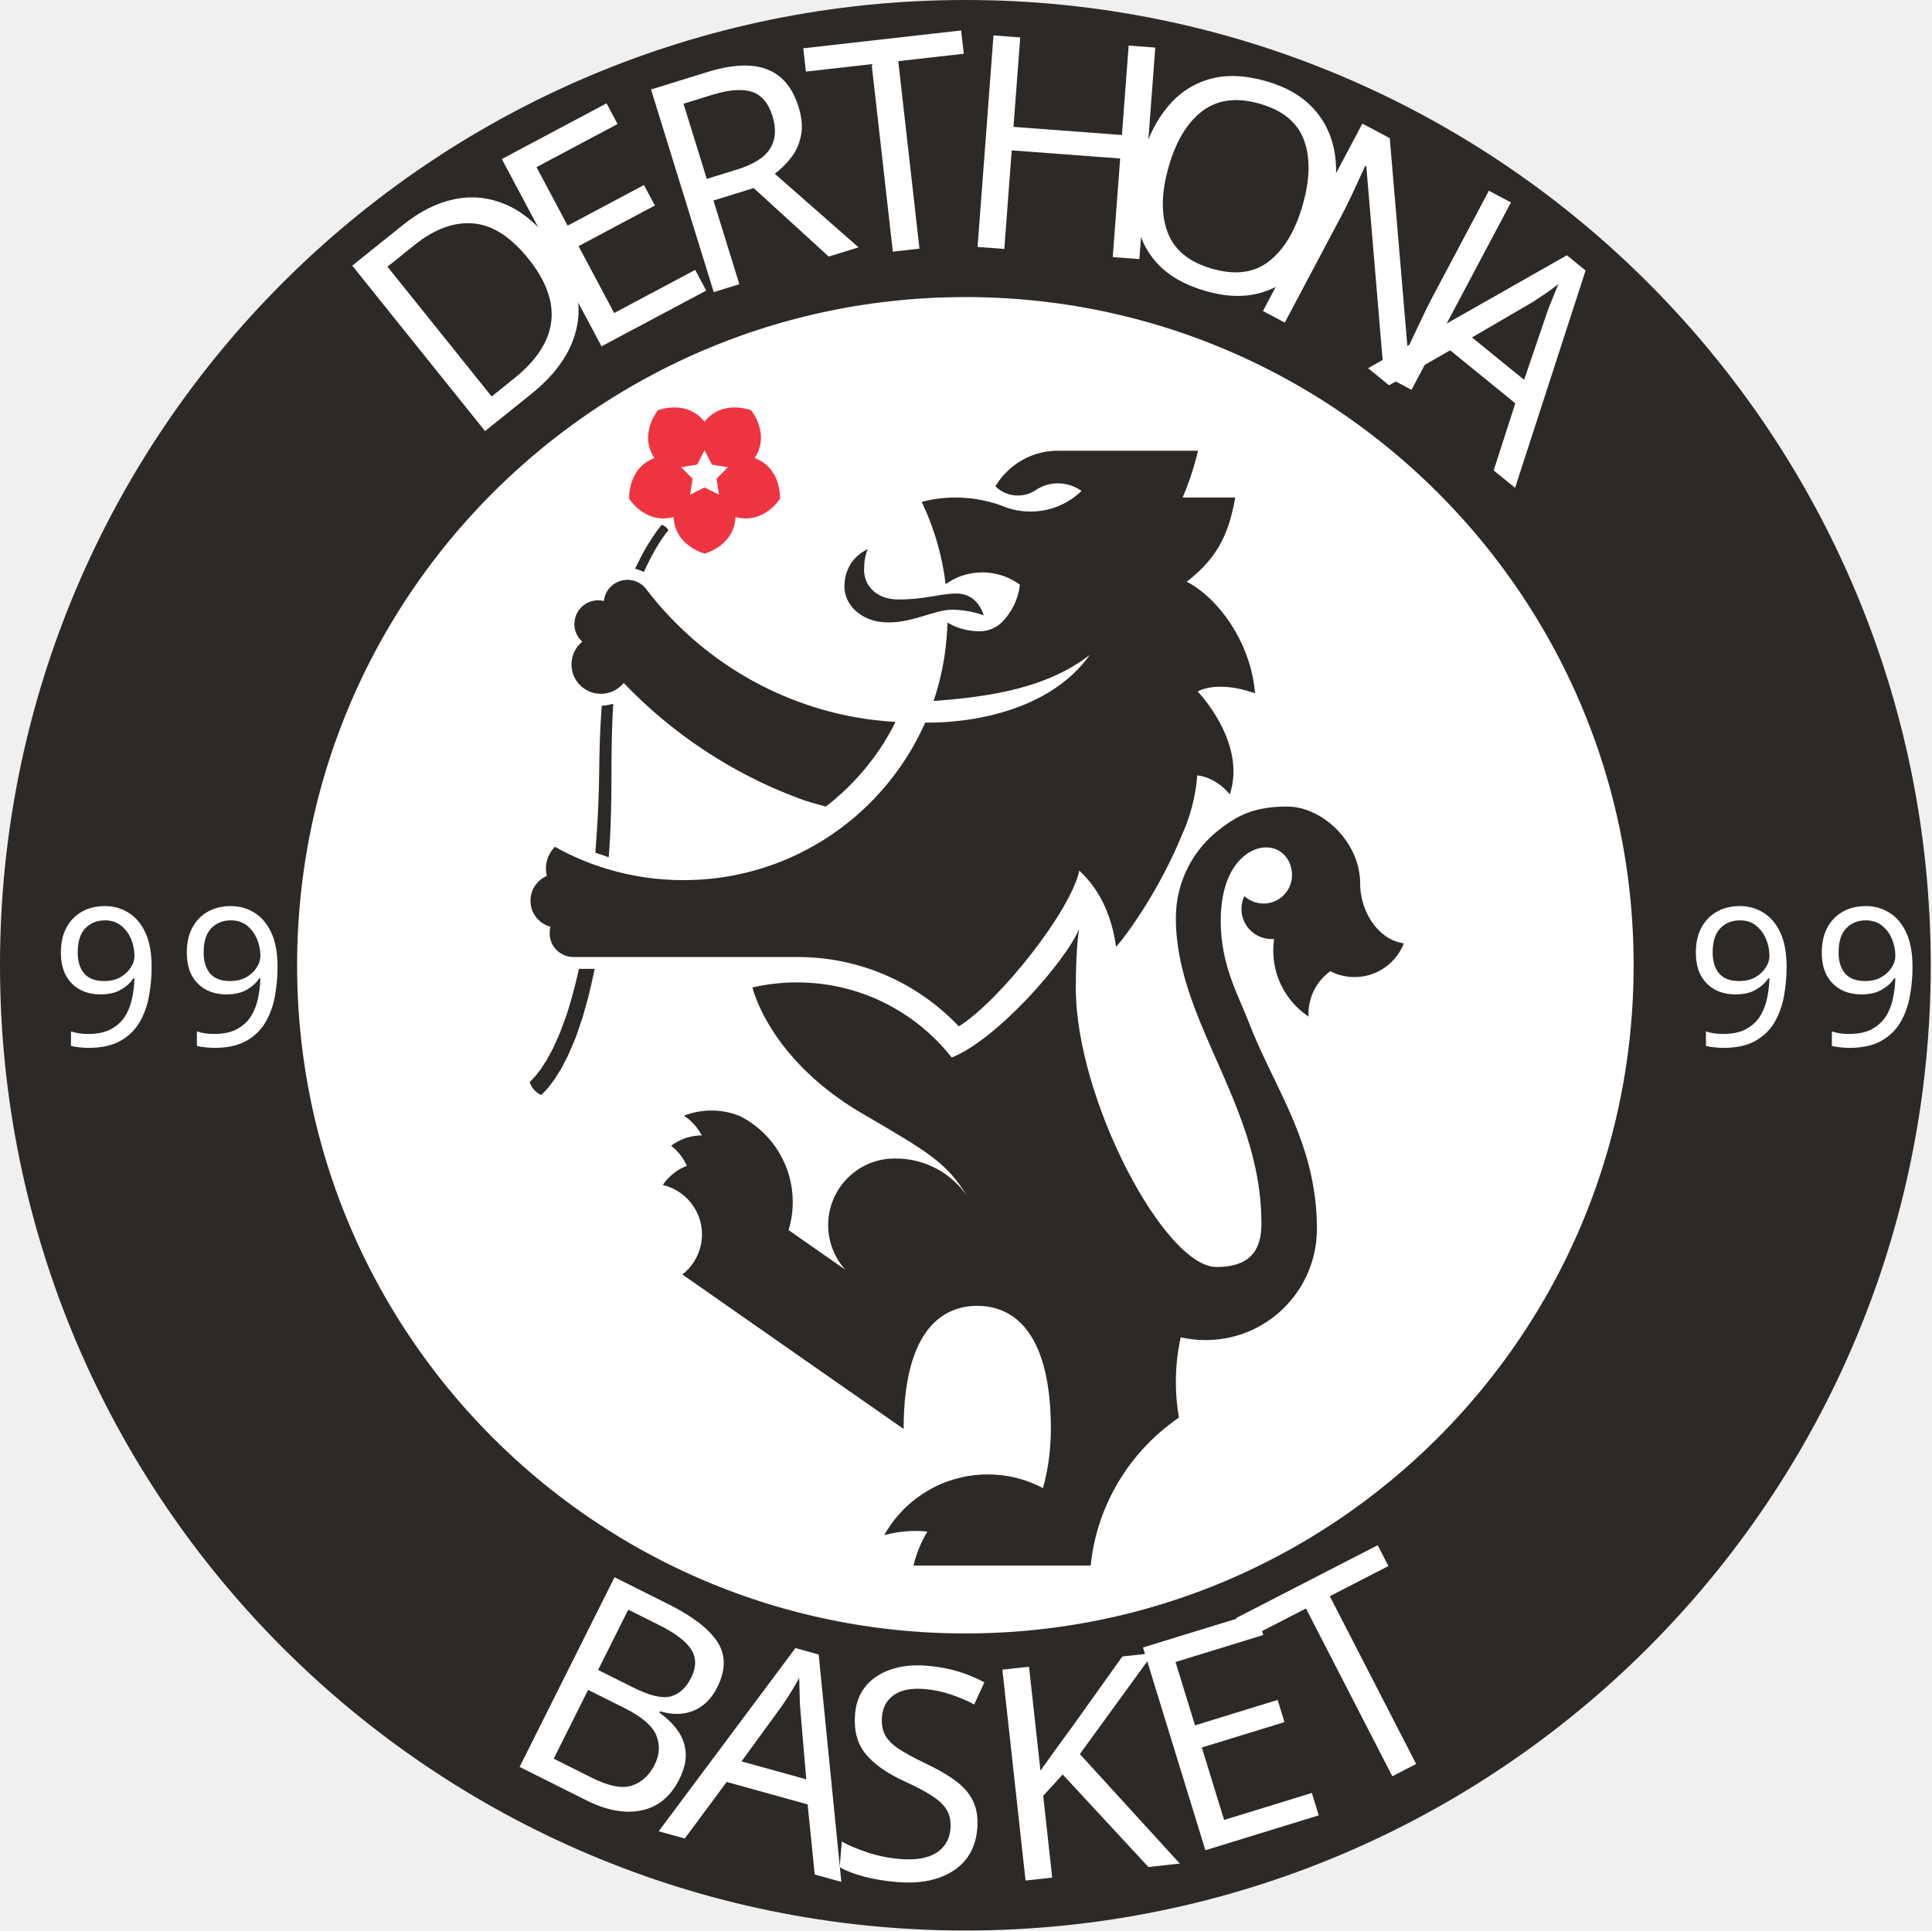
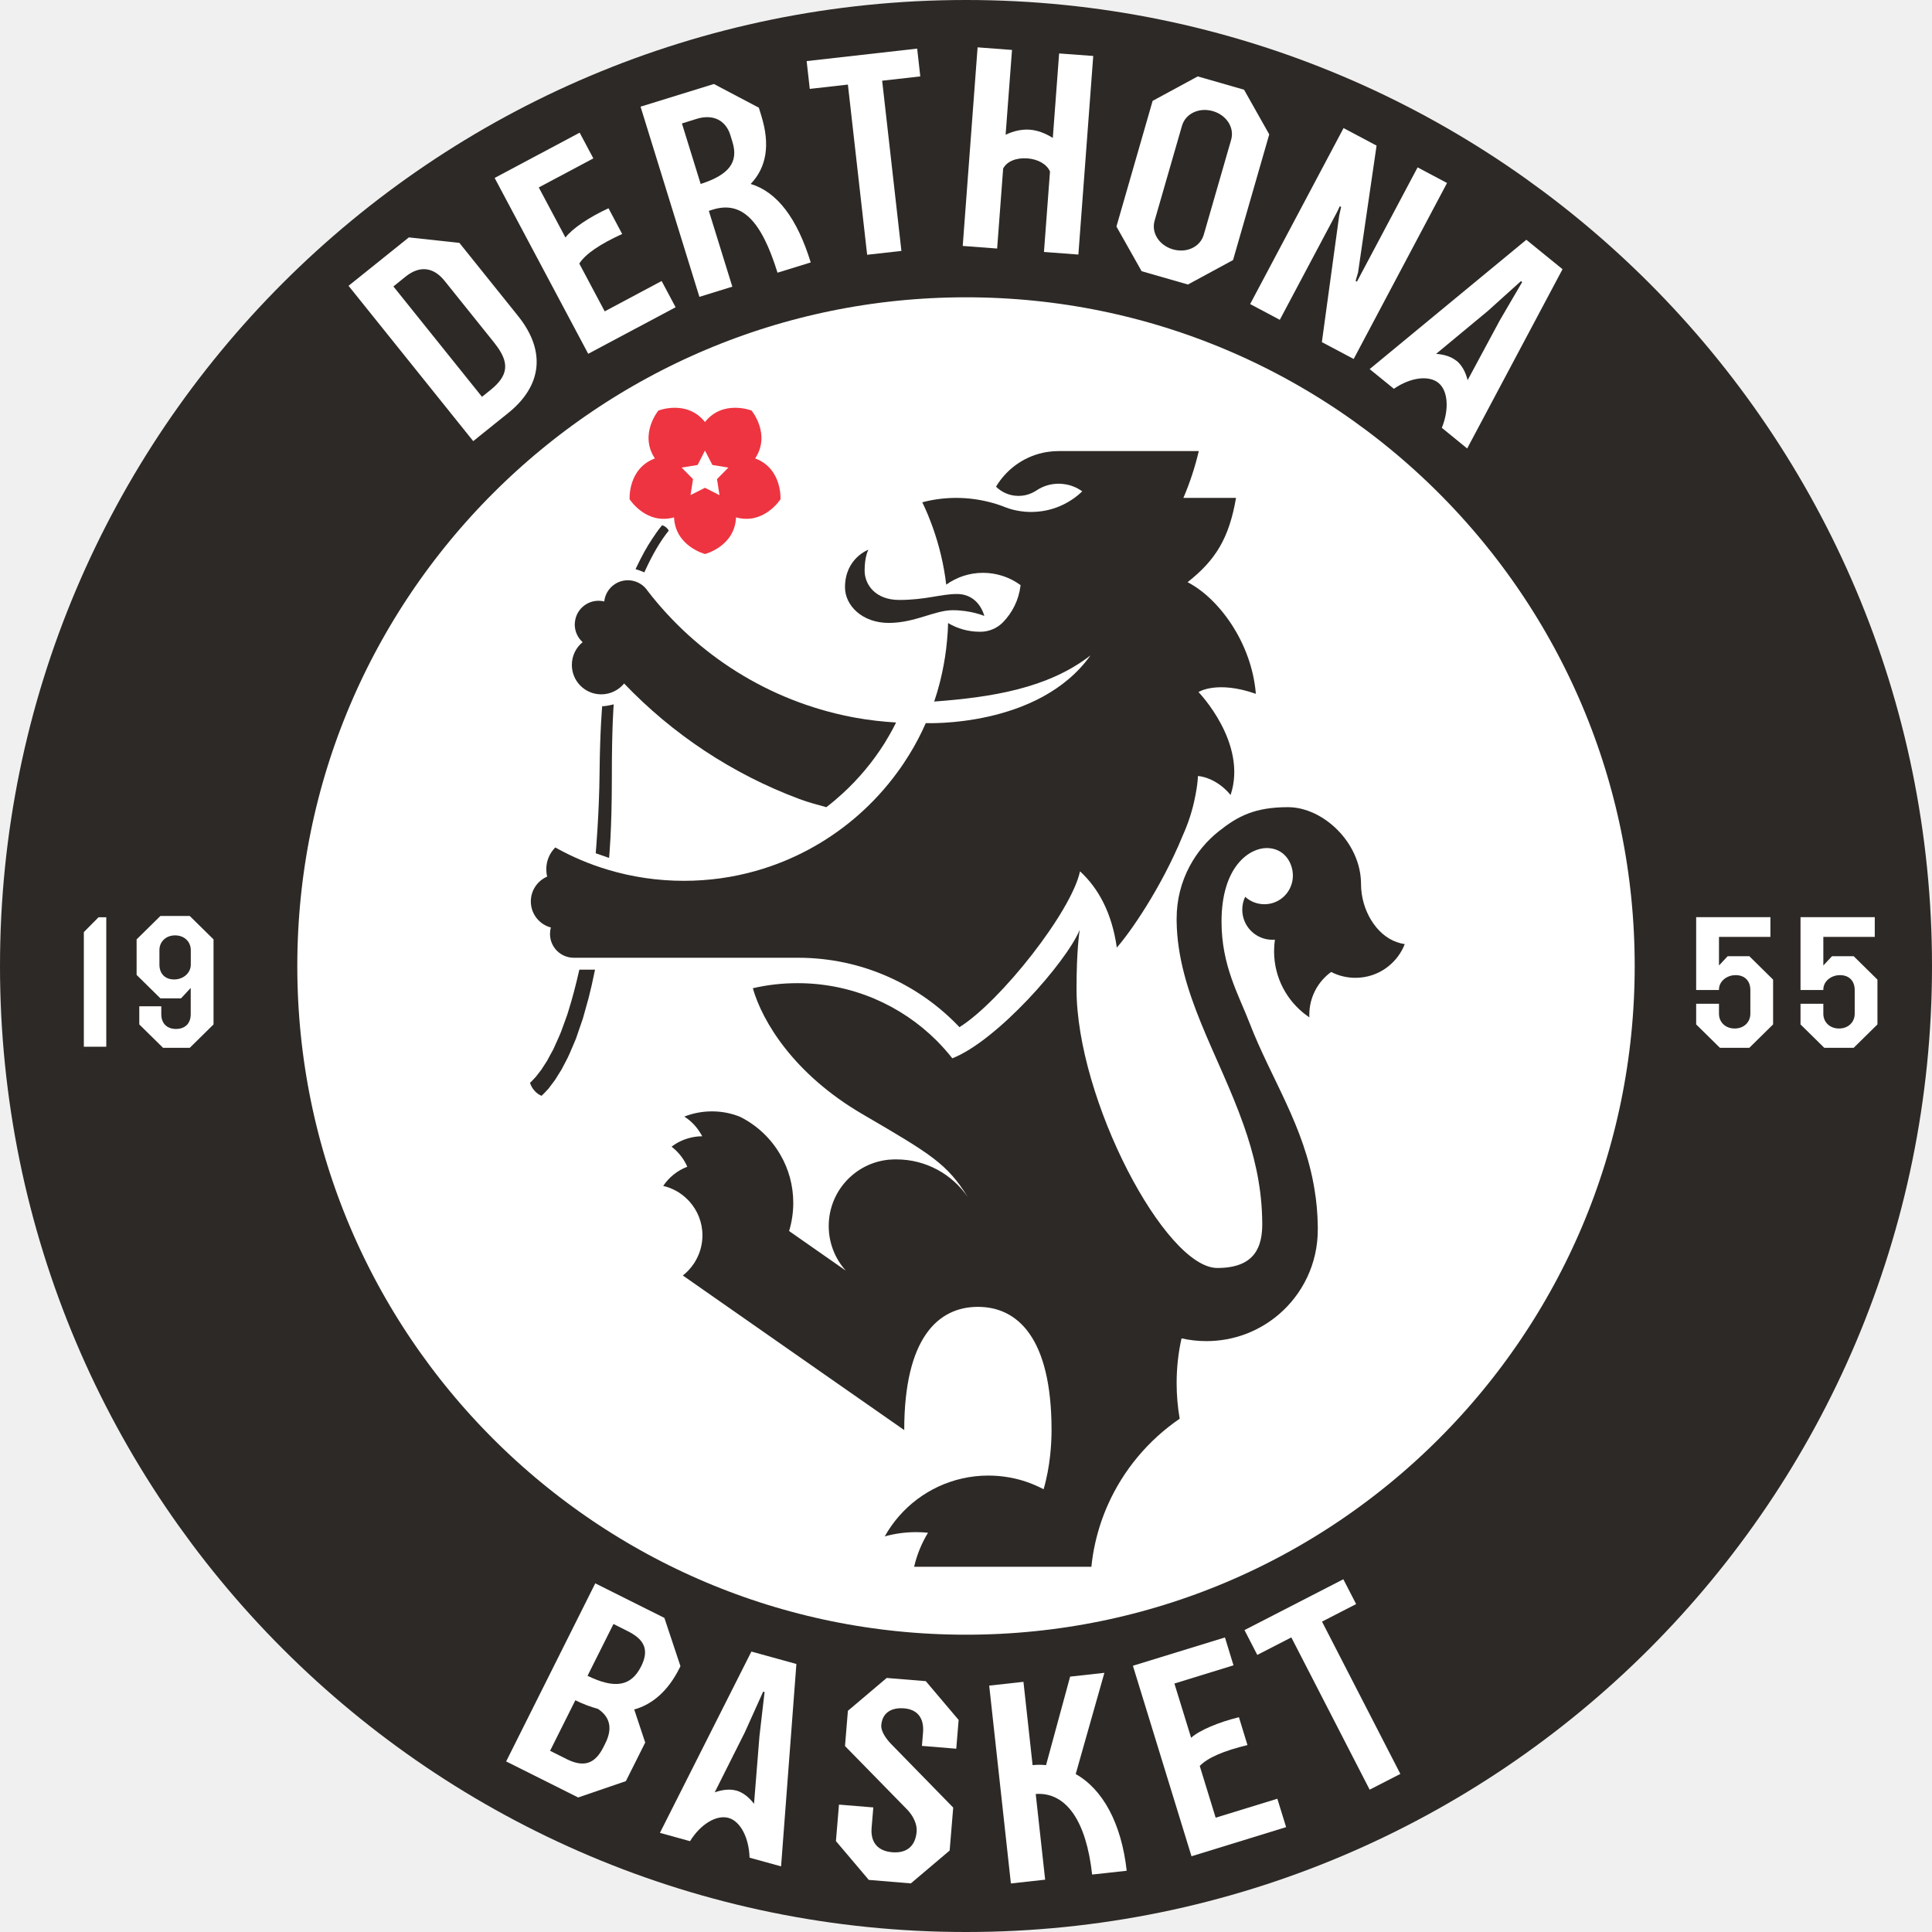
- <svg xmlns="http://www.w3.org/2000/svg" xmlns:xlink="http://www.w3.org/1999/xlink" id="Layer_2" data-name="Layer 2" viewBox="0 0 260.11 259.94">
+ <svg xmlns="http://www.w3.org/2000/svg" xmlns:xlink="http://www.w3.org/1999/xlink" id="Layer_2" data-name="Layer 2" viewBox="0 0 259.94 259.94">
  <defs>
    <style>
      .cls-1 {
        fill: #2d2926;
      }

      .cls-2 {
-         font-size: 40px;
-       }
- 
-       .cls-2, .cls-3 {
-         font-family: DerthonaDisplay-WIPV01-Regular, 'Derthona Display - WIP V01';
-       }
- 
-       .cls-2, .cls-3, .cls-4 {
        fill: #fff;
      }

      .cls-3 {
-         font-size: 26px;
-         letter-spacing: .08em;
-       }
- 
-       .cls-5 {
        fill: none;
        stroke: #2d2926;
        stroke-miterlimit: 10;
        stroke-width: 40px;
      }

-       .cls-6 {
+       .cls-4 {
        fill: #ee3441;
      }
    </style>
    <symbol id="Derthona_Lion" data-name="Derthona Lion" viewBox="0 0 117.67 155.94">
      <g>
-         <path class="cls-6" d="M30.27,6.82c2.16-3.26-.48-6.44-.48-6.44,0,0-3.84-1.52-6.27,1.54-2.43-3.06-6.27-1.54-6.27-1.54,0,0-2.63,3.18-.47,6.44-3.66,1.37-3.4,5.49-3.4,5.49,0,0,2.21,3.49,5.98,2.44.17,3.9,4.17,4.93,4.17,4.93,0,0,4-1.02,4.17-4.93,3.76,1.05,5.98-2.44,5.98-2.44,0,0,.26-4.12-3.4-5.49ZM25.46,11.75l-1.94-.98-1.94.98.33-2.15-1.53-1.55,2.15-.35.99-1.94,1,1.94,2.15.35-1.53,1.55.33,2.15Z" />
+         <path class="cls-4" d="M30.27,6.82c2.16-3.26-.48-6.44-.48-6.44,0,0-3.84-1.52-6.27,1.54-2.43-3.06-6.27-1.54-6.27-1.54,0,0-2.63,3.18-.47,6.44-3.66,1.37-3.4,5.49-3.4,5.49,0,0,2.21,3.49,5.98,2.44.17,3.9,4.17,4.93,4.17,4.93,0,0,4-1.02,4.17-4.93,3.76,1.05,5.98-2.44,5.98-2.44,0,0,.26-4.12-3.4-5.49ZM25.46,11.75l-1.94-.98-1.94.98.33-2.15-1.53-1.55,2.15-.35.99-1.94,1,1.94,2.15.35-1.53,1.55.33,2.15Z" />
        <path class="cls-1" d="M55.31,141.03s0,0,0,0" />
        <path class="cls-1" d="M10.29,60.45c-.46-.15-.87-.29-1.28-.44l-.19-.07s.47-5.28.52-10.85.35-8.94.35-8.94h.23c.32-.03.64-.08.97-.16l.35-.08s-.26,3.03-.25,10.02c0,6.98-.37,10.63-.37,10.63l-.32-.1Z" />
        <path class="cls-1" d="M0,90.8c.07-.06.14-.12.2-.18.17-.18.42-.45.57-.61.09-.12.22-.28.34-.44.13-.16.26-.33.36-.46l.15-.23.65-1c.1-.18.27-.51.44-.82.16-.29.31-.58.41-.75.11-.22.36-.8.55-1.22l.19-.43c.21-.43.44-1.09.65-1.67.08-.22.15-.43.22-.6.04-.1.08-.22.12-.34.1-.27.21-.57.27-.8.54-1.71,1.02-3.54,1.45-5.44l.05-.21h2.11l-.07.32c-.25,1.24-.51,2.39-.8,3.51l-.77,2.76c-.18.51-.39,1.13-.59,1.71l-.35,1.02c-.12.28-.24.57-.37.87-.31.73-.62,1.49-.96,2.11l-.6,1.14-.88,1.41c-.18.25-.27.36-.36.48-.07.09-.14.18-.25.33l-.2.27c-.05.07-.11.13-.16.19l-.08.08c-.2.22-.46.5-.75.77,0,0-.49-.14-.98-.71s-.57-1.03-.57-1.03Z" />
        <path class="cls-1" d="M15.12,22.05c-.21-.09-.42-.17-.64-.24l-.3-.09.13-.28c.73-1.52,1.41-2.76,2.11-3.8.36-.54.79-1.19,1.33-1.83,0,0,.22.04.51.26s.38.47.38.47c-1.12,1.39-2.15,3.15-3.17,5.37l-.11.24-.24-.11Z" />
        <g>
          <path class="cls-1" d="M57.29,12.12h-.24s0,0,0,0c.08,0,.15,0,.23,0h0Z" />
          <path class="cls-1" d="M49.23,42.35c-.3.62-.62,1.22-.97,1.81-.14.25-.29.5-.44.74-.04.07-.09.15-.13.22-1.57,2.5-3.47,4.78-5.64,6.77-.71.65-1.44,1.27-2.2,1.85h-.01c-1.48-.43-2.21-.57-3.65-1.11-9-3.36-17.04-8.72-23.55-15.53-.73.89-1.84,1.46-3.08,1.46-2.18,0-3.95-1.77-3.95-3.96,0-1.23.56-2.34,1.45-3.06-.65-.59-1.06-1.43-1.06-2.38,0-.09,0-.18.02-.27.13-1.64,1.51-2.92,3.18-2.92.26,0,.52.03.77.09.17-1.6,1.53-2.85,3.17-2.85.98,0,1.86.44,2.45,1.14.05.07.11.15.17.23.01.01.02.02.03.04,6.64,8.62,16.28,14.8,27.37,16.97.23.05.46.09.7.13,1.69.31,3.61.52,5.37.63Z" />
          <path class="cls-1" d="M48.23,28.95c3.56,0,6.18-1.71,8.63-1.71s4.24.77,4.24.77c0,0-.66-2.95-3.68-2.95-2.17,0-4.18.8-7.77.8-3.16,0-4.65-2.02-4.65-3.96s.51-2.8.51-2.8c0,0-3.15,1.14-3.15,5.06,0,2.45,2.32,4.79,5.88,4.79Z" />
          <path class="cls-1" d="M104.84,82.02s0-.09,0-.14c-.09-.01-.17-.02-.26-.04.08.06.17.12.26.18Z" />
          <path class="cls-1" d="M59.74,107.67c-.24-.5-.52-.98-.83-1.44.29.47.57.95.83,1.44Z" />
          <g>
            <path class="cls-1" d="M74.18,67.95h0s0,.02,0,.03c0-.01,0-.02,0-.03Z" />
            <polygon class="cls-1" points="74.17 67.99 74.17 67.99 74.17 67.99 74.17 67.99 74.17 67.99 74.17 67.99" />
            <path class="cls-1" d="M116.61,71.9c-2.8-.96-4.82-4.35-4.82-7.8,0-5.59-5.11-10.36-9.83-10.36-4.47,0-6.77,1.22-9.33,3.26-1.6,1.27-2.93,2.87-3.9,4.69-1.12,2.1-1.75,4.49-1.75,7.03v.39c.14,9.59,5.66,17.89,9,27.36,1.37,3.87,2.37,7.93,2.5,12.36.01.32.02.65.02.98,0,3-.92,5.93-6.05,5.93-7,0-18.94-22.66-18.94-37.54,0-5.28.39-7.67.43-7.95-1.83,4.38-11.14,14.93-17.14,17.28-.66-.84-1.37-1.63-2.12-2.39-4.79-4.77-11.4-7.72-18.7-7.72-2.07,0-4.08.23-6.02.68,1.28,4.49,5.52,11.56,14.76,16.95,9.24,5.39,11.38,6.67,14.17,11.16-2.1-3.07-5.62-5.08-9.62-5.08h-.3c-.29.01-.58.03-.86.05-.01,0-.02.01-.03.01-4.46.52-7.91,4.31-7.91,8.91,0,2.3.87,4.41,2.3,6l-7.63-5.33c.36-1.2.56-2.47.56-3.79,0-2.36-.63-4.58-1.74-6.48-1.26-2.18-3.13-3.95-5.38-5.08-.2-.09-.4-.16-.61-.23-1.01-.34-2.09-.52-3.22-.52-1.3,0-2.56.25-3.71.7.84.53,1.55,1.25,2.08,2.09.12.18.23.36.33.56-.51,0-1.01.06-1.48.17-.98.22-1.88.64-2.64,1.23.16.13.31.26.46.39.7.64,1.27,1.43,1.65,2.31-1.33.5-2.46,1.42-3.24,2.58,1.27.29,2.42.95,3.31,1.86.08.07.15.15.22.23,1.09,1.22,1.75,2.81,1.75,4.57,0,.11-.01.22-.01.34-.06,1.13-.39,2.18-.93,3.1-.07.13-.14.25-.23.37-.4.6-.9,1.14-1.47,1.58l19.14,13.37,10.65,7.43c0-12.41,4.57-16.58,9.91-16.58s9.91,4.17,9.91,16.58c0,1.78-.17,4.88-1.07,7.96-1.44-.76-3-1.31-4.66-1.6h-.01c-.9-.16-1.82-.24-2.77-.24-1.2,0-2.37.13-3.5.39-4.48,1-8.25,3.89-10.43,7.79,1.35-.37,2.76-.57,4.22-.57.54,0,1.08.03,1.6.08-.85,1.4-1.49,2.94-1.87,4.58h23.85c.11-1.09.28-2.16.52-3.21.4-1.77.96-3.47,1.68-5.09,2.09-4.72,5.47-8.74,9.68-11.62-.27-1.56-.41-3.16-.41-4.79,0-2.07.22-4.08.66-6.02,1.07.24,2.19.37,3.34.37,3.71,0,7.1-1.34,9.72-3.57,3.23-2.75,5.27-6.84,5.27-11.41v-.39c-.02-1.77-.17-3.44-.44-5.04-1.39-8.58-5.84-14.88-8.73-22.37-1.48-3.84-3.78-7.74-3.78-13.66,0-7.43,3.75-9.9,6.08-9.9s3.52,1.93,3.52,3.72c0,.49-.09.95-.26,1.38-.55,1.44-1.94,2.46-3.57,2.46-1,0-1.91-.38-2.59-1-.25.52-.39,1.11-.39,1.73,0,2.24,1.81,4.05,4.05,4.05.12,0,.23,0,.34-.01-.07.51-.11,1.03-.11,1.56,0,3.59,1.77,6.77,4.49,8.71.08.01.17.03.25.04v-.2c0-2.38,1.16-4.48,2.94-5.77.98.51,2.09.79,3.27.79,1.56,0,3-.5,4.17-1.35.11-.08.21-.16.32-.25.94-.77,1.69-1.77,2.14-2.93-.37-.06-.72-.15-1.06-.27Z" />
            <path class="cls-1" d="M57.73,83.36c5.55-3.46,15.11-15.59,16.25-20.99,2.46,2.26,4.3,5.6,4.95,10.26,1.74-1.96,5.95-7.95,8.87-15.07.76-1.68,1.34-3.47,1.69-5.33,0-.03.01-.05.02-.08.02-.1.03-.19.05-.28.15-.79.25-1.57.29-2.32,0,0,2.35.09,4.39,2.55,2.33-6.99-4.32-13.85-4.32-13.85,0,0,2.48-1.6,7.72.24-.58-7-5.08-12.91-9.19-15.02,3.77-2.96,5.59-5.92,6.52-11.34h-7.08c.86-2.02,1.56-4.12,2.07-6.3h-18.86c-.47,0-.93.03-1.38.1-.25.03-.5.08-.74.13-2.68.59-4.94,2.28-6.3,4.56.78.77,1.85,1.24,3.03,1.24.65,0,1.26-.14,1.81-.4.2-.09.39-.2.57-.31.01,0,.03-.02.04-.03.85-.57,1.88-.9,2.98-.9.23,0,.46.02.69.05.92.11,1.77.46,2.48.98-.33.32-.68.61-1.05.88-.61.44-1.26.81-1.96,1.11-1.18.5-2.49.78-3.86.78-.06,0-.12,0-.17,0-.42,0-.84-.04-1.24-.1-.73-.1-1.43-.28-2.09-.54-.05-.02-.1-.04-.15-.06-.64-.25-1.3-.46-1.98-.63-1.42-.36-2.91-.56-4.44-.56-.08,0-.16,0-.23,0-1.5.02-2.96.22-4.35.59.14.29.27.57.4.86.25.55.48,1.1.69,1.67.1.25.2.51.29.77.89,2.48,1.52,5.08,1.84,7.78,1.39-1,3.1-1.59,4.95-1.59.86,0,1.69.13,2.48.37.53.16,1.03.37,1.51.62.37.2.72.42,1.06.66,0,.03,0,.06-.01.08,0,.01,0,.02,0,.03-.23,1.89-1.09,3.59-2.35,4.89-.78.8-1.86,1.26-2.98,1.28-.04,0-.07,0-.11,0-1.57,0-3.04-.42-4.3-1.17-.02.78-.06,1.56-.14,2.33-.13,1.49-.36,2.95-.67,4.39-.09.41-.19.83-.29,1.24-.22.88-.48,1.75-.77,2.6,7.63-.57,15.28-1.74,21.03-6.21-6.97,9.78-22.16,9.11-22.16,9.11-.32.72-.66,1.43-1.02,2.12-.37.72-.78,1.43-1.2,2.11-.48.78-.98,1.54-1.52,2.27-1.6,2.22-3.46,4.24-5.52,6.03-.12.1-.24.2-.35.3-3.8,3.21-8.28,5.64-13.2,7.04-3.09.88-6.36,1.35-9.74,1.35-3.55,0-6.98-.52-10.21-1.49-2.49-.74-4.86-1.75-7.09-3-.75.75-1.21,1.79-1.21,2.93,0,.34.04.67.12.99-1.29.56-2.2,1.84-2.2,3.34,0,1.68,1.14,3.1,2.7,3.51-.08.28-.12.57-.12.87,0,1.77,1.43,3.2,3.2,3.2h30.18c8.56,0,16.29,3.6,21.74,9.37Z" />
          </g>
        </g>
      </g>
    </symbol>
  </defs>
  <g id="Layer_1-2" data-name="Layer 1">
    <g>
      <g>
-         <circle class="cls-4" cx="129.97" cy="129.97" r="109.97" />
-         <circle class="cls-5" cx="129.97" cy="129.97" r="109.97" />
+         <circle class="cls-2" cx="129.97" cy="129.97" r="109.97" />
+         <circle class="cls-3" cx="129.97" cy="129.97" r="109.97" />
      </g>
      <use width="117.67" height="155.94" transform="translate(71.33 54.86)" xlink:href="#Derthona_Lion" />
      <g>
-         <text class="cls-2" transform="translate(66.49 236.18) rotate(26.58)">
-           <tspan x="0" y="0">B</tspan>
-         </text>
-         <text class="cls-2" transform="translate(88.68 246.58) rotate(15.48)">
-           <tspan x="0" y="0">A</tspan>
-         </text>
-         <text class="cls-2" transform="translate(110.93 252.19) rotate(4.74)">
-           <tspan x="0" y="0">S</tspan>
-         </text>
-         <text class="cls-2" transform="translate(134.22 253.63) rotate(-6.27)">
-           <tspan x="0" y="0">K</tspan>
-         </text>
-         <text class="cls-2" transform="translate(158.58 250.27) rotate(-17.1)">
-           <tspan x="0" y="0">E</tspan>
-         </text>
-         <text class="cls-2" transform="translate(179.17 243.43) rotate(-27.23)">
-           <tspan x="0" y="0">T</tspan>
-         </text>
-         <text class="cls-2" transform="translate(62.28 60.47) rotate(-38.75)">
-           <tspan x="0" y="0">D</tspan>
-         </text>
-         <text class="cls-2" transform="translate(77.56 48.45) rotate(-28.02)">
-           <tspan x="0" y="0">E</tspan>
-         </text>
-         <text class="cls-2" transform="translate(92.39 40.48) rotate(-17.19)">
-           <tspan x="0" y="0">R</tspan>
-         </text>
-         <text class="cls-2" transform="translate(110.95 34.93) rotate(-6.45)">
-           <tspan x="0" y="0">T</tspan>
-         </text>
-         <text class="cls-2" transform="translate(127.75 32.96) rotate(4.3)">
-           <tspan x="0" y="0">H</tspan>
-         </text>
-         <text class="cls-2" transform="translate(147.39 34.46) rotate(16.08)">
-           <tspan x="0" y="0">O</tspan>
-         </text>
-         <text class="cls-2" transform="translate(166.61 40.06) rotate(27.95)">
-           <tspan x="0" y="0">N</tspan>
-         </text>
-         <text class="cls-2" transform="translate(184.19 49.58) rotate(39.14)">
-           <tspan x="0" y="0">A</tspan>
-         </text>
+         <g>
+           <path class="cls-2" d="M80.09,213.03l9.3,4.65,2.16,6.49-.14.29c-1.5,3-3.6,4.86-6.08,5.54l1.48,4.45-2.6,5.19-6.42,2.2-9.69-4.85,11.99-23.96ZM76.22,236.67c2.33,1.16,3.83.66,4.96-1.59l.27-.54c.98-1.97.65-3.52-1-4.62-.98-.27-2-.64-3.04-1.16l-3.4,6.8,2.22,1.11ZM86.26,224.21c1.07-2.15.54-3.58-1.79-4.74l-1.93-.97-3.49,6.97c3.67,1.79,5.87,1.42,7.21-1.27Z" />
+           <path class="cls-2" d="M101.1,222.21l6.05,1.67-2.06,27.23-4.24-1.17c-.08-2.72-1.25-4.91-2.83-5.35-1.62-.45-3.76.83-5.18,3.13l-4.05-1.12,12.31-24.4ZM99.04,240.9c.85.23,1.68.84,2.41,1.79l.73-9.09.69-5.95-.19-.05-2.46,5.46-4.06,8.09c1.06-.37,2.04-.47,2.89-.24Z" />
+           <path class="cls-2" d="M112.47,247.7l.41-4.9,4.62.38-.23,2.75c-.16,1.95.83,3.12,2.78,3.28,1.95.16,3.12-.83,3.28-2.78.08-.96-.43-2.12-1.35-3.04l-8.29-8.47.39-4.74,5.22-4.42,5.26.43,4.42,5.22-.32,3.87-4.62-.38.15-1.79c.16-1.95-.75-3.11-2.54-3.26-1.83-.15-2.95.68-3.08,2.27-.06.68.47,1.64,1.32,2.52l8.36,8.56-.48,5.78-5.22,4.42-5.66-.47-4.42-5.22Z" />
+           <path class="cls-2" d="M133.09,226.79l4.61-.51,1.23,11.21c.64-.07,1.24-.06,1.81,0l3.24-11.91,4.61-.51-3.86,13.62c3.65,2.05,6.16,6.65,6.86,13.01l-4.65.51c-.79-7.24-3.51-11.12-7.59-10.84l1.27,11.53-4.61.51-2.92-26.64Z" />
+           <path class="cls-2" d="M152.42,224.12l12.39-3.81,1.15,3.75-7.95,2.45,2.25,7.3c1.11-1.01,3.67-2.09,6.43-2.77l1.15,3.75c-3.19.77-5.34,1.69-6.42,2.81l2.14,6.96,8.3-2.55,1.18,3.82-12.73,3.92-7.88-25.62Z" />
+           <path class="cls-2" d="M173.75,220.3l-4.59,2.36-1.72-3.34,13.3-6.84,1.72,3.34-4.59,2.36,10.54,20.49-4.13,2.12-10.54-20.49Z" />
+         </g>
+         <g>
+           <path class="cls-2" d="M46.9,38.45l8.11-6.51,6.8.74,7.89,9.83c3.76,4.68,3.27,9.38-1.35,13.08l-4.68,3.76-16.78-20.9ZM66.52,46.14l-6.71-8.36c-1.5-1.87-3.36-2.07-5.23-.57l-1.65,1.33,11.92,14.85,1.12-.9c2.5-2,2.63-3.75.55-6.34Z" />
+           <path class="cls-2" d="M66.55,23.94l11.44-6.09,1.84,3.46-7.34,3.91,3.59,6.74c.9-1.2,3.2-2.75,5.79-3.94l1.84,3.46c-2.99,1.37-4.92,2.67-5.77,3.98l3.42,6.43,7.66-4.08,1.88,3.53-11.76,6.26-12.59-23.66Z" />
+           <path class="cls-2" d="M86.19,14.35l9.86-3.05,6.05,3.19.34,1.11c1.19,3.86.71,6.9-1.44,9.15,3.56,1.08,6.24,4.6,8.08,10.56l-4.47,1.38c-2.2-7.11-4.84-9.68-8.7-8.49l-.54.17,3.16,10.2-4.43,1.37-7.92-25.6ZM98.55,19.11l-.28-.92c-.63-2.03-2.35-2.87-4.53-2.2l-1.99.62,2.52,8.14c3.81-1.22,5.12-2.93,4.28-5.64Z" />
+           <path class="cls-2" d="M114.08,11.38l-5.13.58-.42-3.74,14.87-1.68.42,3.74-5.13.58,2.59,22.9-4.61.52-2.59-22.9Z" />
+           <path class="cls-2" d="M141.28,23.1c-.41-.99-1.6-1.68-3.04-1.79-1.52-.11-2.76.4-3.27,1.36l-.81,10.77-4.63-.35,2-26.72,4.63.35-.86,11.41c1.08-.52,2.22-.76,3.26-.68,1.04.08,2.09.48,3.09,1.11l.85-11.37,4.59.34-2,26.72-4.63-.35.81-10.81Z" />
+           <path class="cls-2" d="M150.21,30.48l4.87-16.91,6.07-3.29,6.23,1.79,3.39,6.01-4.87,16.91-6.07,3.29-6.23-1.79-3.39-6.01ZM161.96,31.58l3.68-12.76c.48-1.65-.62-3.34-2.46-3.87-1.84-.53-3.67.32-4.15,1.97l-3.68,12.76c-.48,1.65.62,3.34,2.46,3.87,1.84.53,3.67-.32,4.15-1.97Z" />
+           <path class="cls-2" d="M180.76,17.23l4.45,2.36-2.49,17.07-.33,1.14.18.09,8.16-15.37,3.96,2.1-12.56,23.68-4.28-2.27,2.33-17.02.26-1.17-.18-.09-.32.69-7.75,14.59-3.99-2.12,12.57-23.68Z" />
+           <path class="cls-2" d="M205.36,32.26l4.87,3.96-12.83,24.12-3.41-2.78c1.02-2.52.82-5-.45-6.04-1.3-1.06-3.77-.75-6,.79l-3.26-2.65,21.08-17.4ZM195.97,48.54c.68.56,1.2,1.44,1.49,2.61l4.32-8.03,3.02-5.17-.16-.13-4.45,4.01-6.97,5.78c1.12.08,2.06.39,2.74.94Z" />
+         </g>
      </g>
-       <text class="cls-3" transform="translate(6.9 140.83)">
-         <tspan x="0" y="0">99</tspan>
-       </text>
-       <text class="cls-3" transform="translate(227.02 140.83)">
-         <tspan x="0" y="0">99</tspan>
-       </text>
+       <g>
+         <path class="cls-2" d="M14.3,140.83h-3.02v-15.42l1.98-2h1.04v17.42Z" />
+         <path class="cls-2" d="M18.38,126.39l3.2-3.15h3.95l3.2,3.15v11.44l-3.2,3.15h-3.59l-3.2-3.15v-2.44h2.96v1.07c0,1.22.75,1.98,1.98,1.98s1.98-.75,1.98-1.98v-3.54l-1.3,1.4h-2.78l-3.2-3.15v-4.78ZM23.43,131.78c1.25,0,2.24-.88,2.24-2v-1.95c0-1.12-.86-1.98-2.11-1.98s-2.11.86-2.11,1.98v1.95c0,1.22.75,2,1.98,2Z" />
+       </g>
+       <g>
+         <path class="cls-2" d="M228.22,123.4h9.98v2.65h-6.92v3.85l1.17-1.25h2.91l3.2,3.15v6.03l-3.2,3.15h-3.95l-3.2-3.15v-2.78h3.07v1.35c0,1.12.86,1.98,2.11,1.98s2.11-.86,2.11-1.98v-3.2c0-1.22-.75-2-1.98-2s-2.24.86-2.24,1.92v.08h-3.07v-9.8Z" />
+         <path class="cls-2" d="M242.26,123.4h9.98v2.65h-6.92v3.85l1.17-1.25h2.91l3.2,3.15v6.03l-3.2,3.15h-3.95l-3.2-3.15v-2.78h3.07v1.35c0,1.12.86,1.98,2.11,1.98s2.11-.86,2.11-1.98v-3.2c0-1.22-.75-2-1.98-2s-2.24.86-2.24,1.92v.08h-3.07v-9.8Z" />
+       </g>
    </g>
  </g>
</svg>
